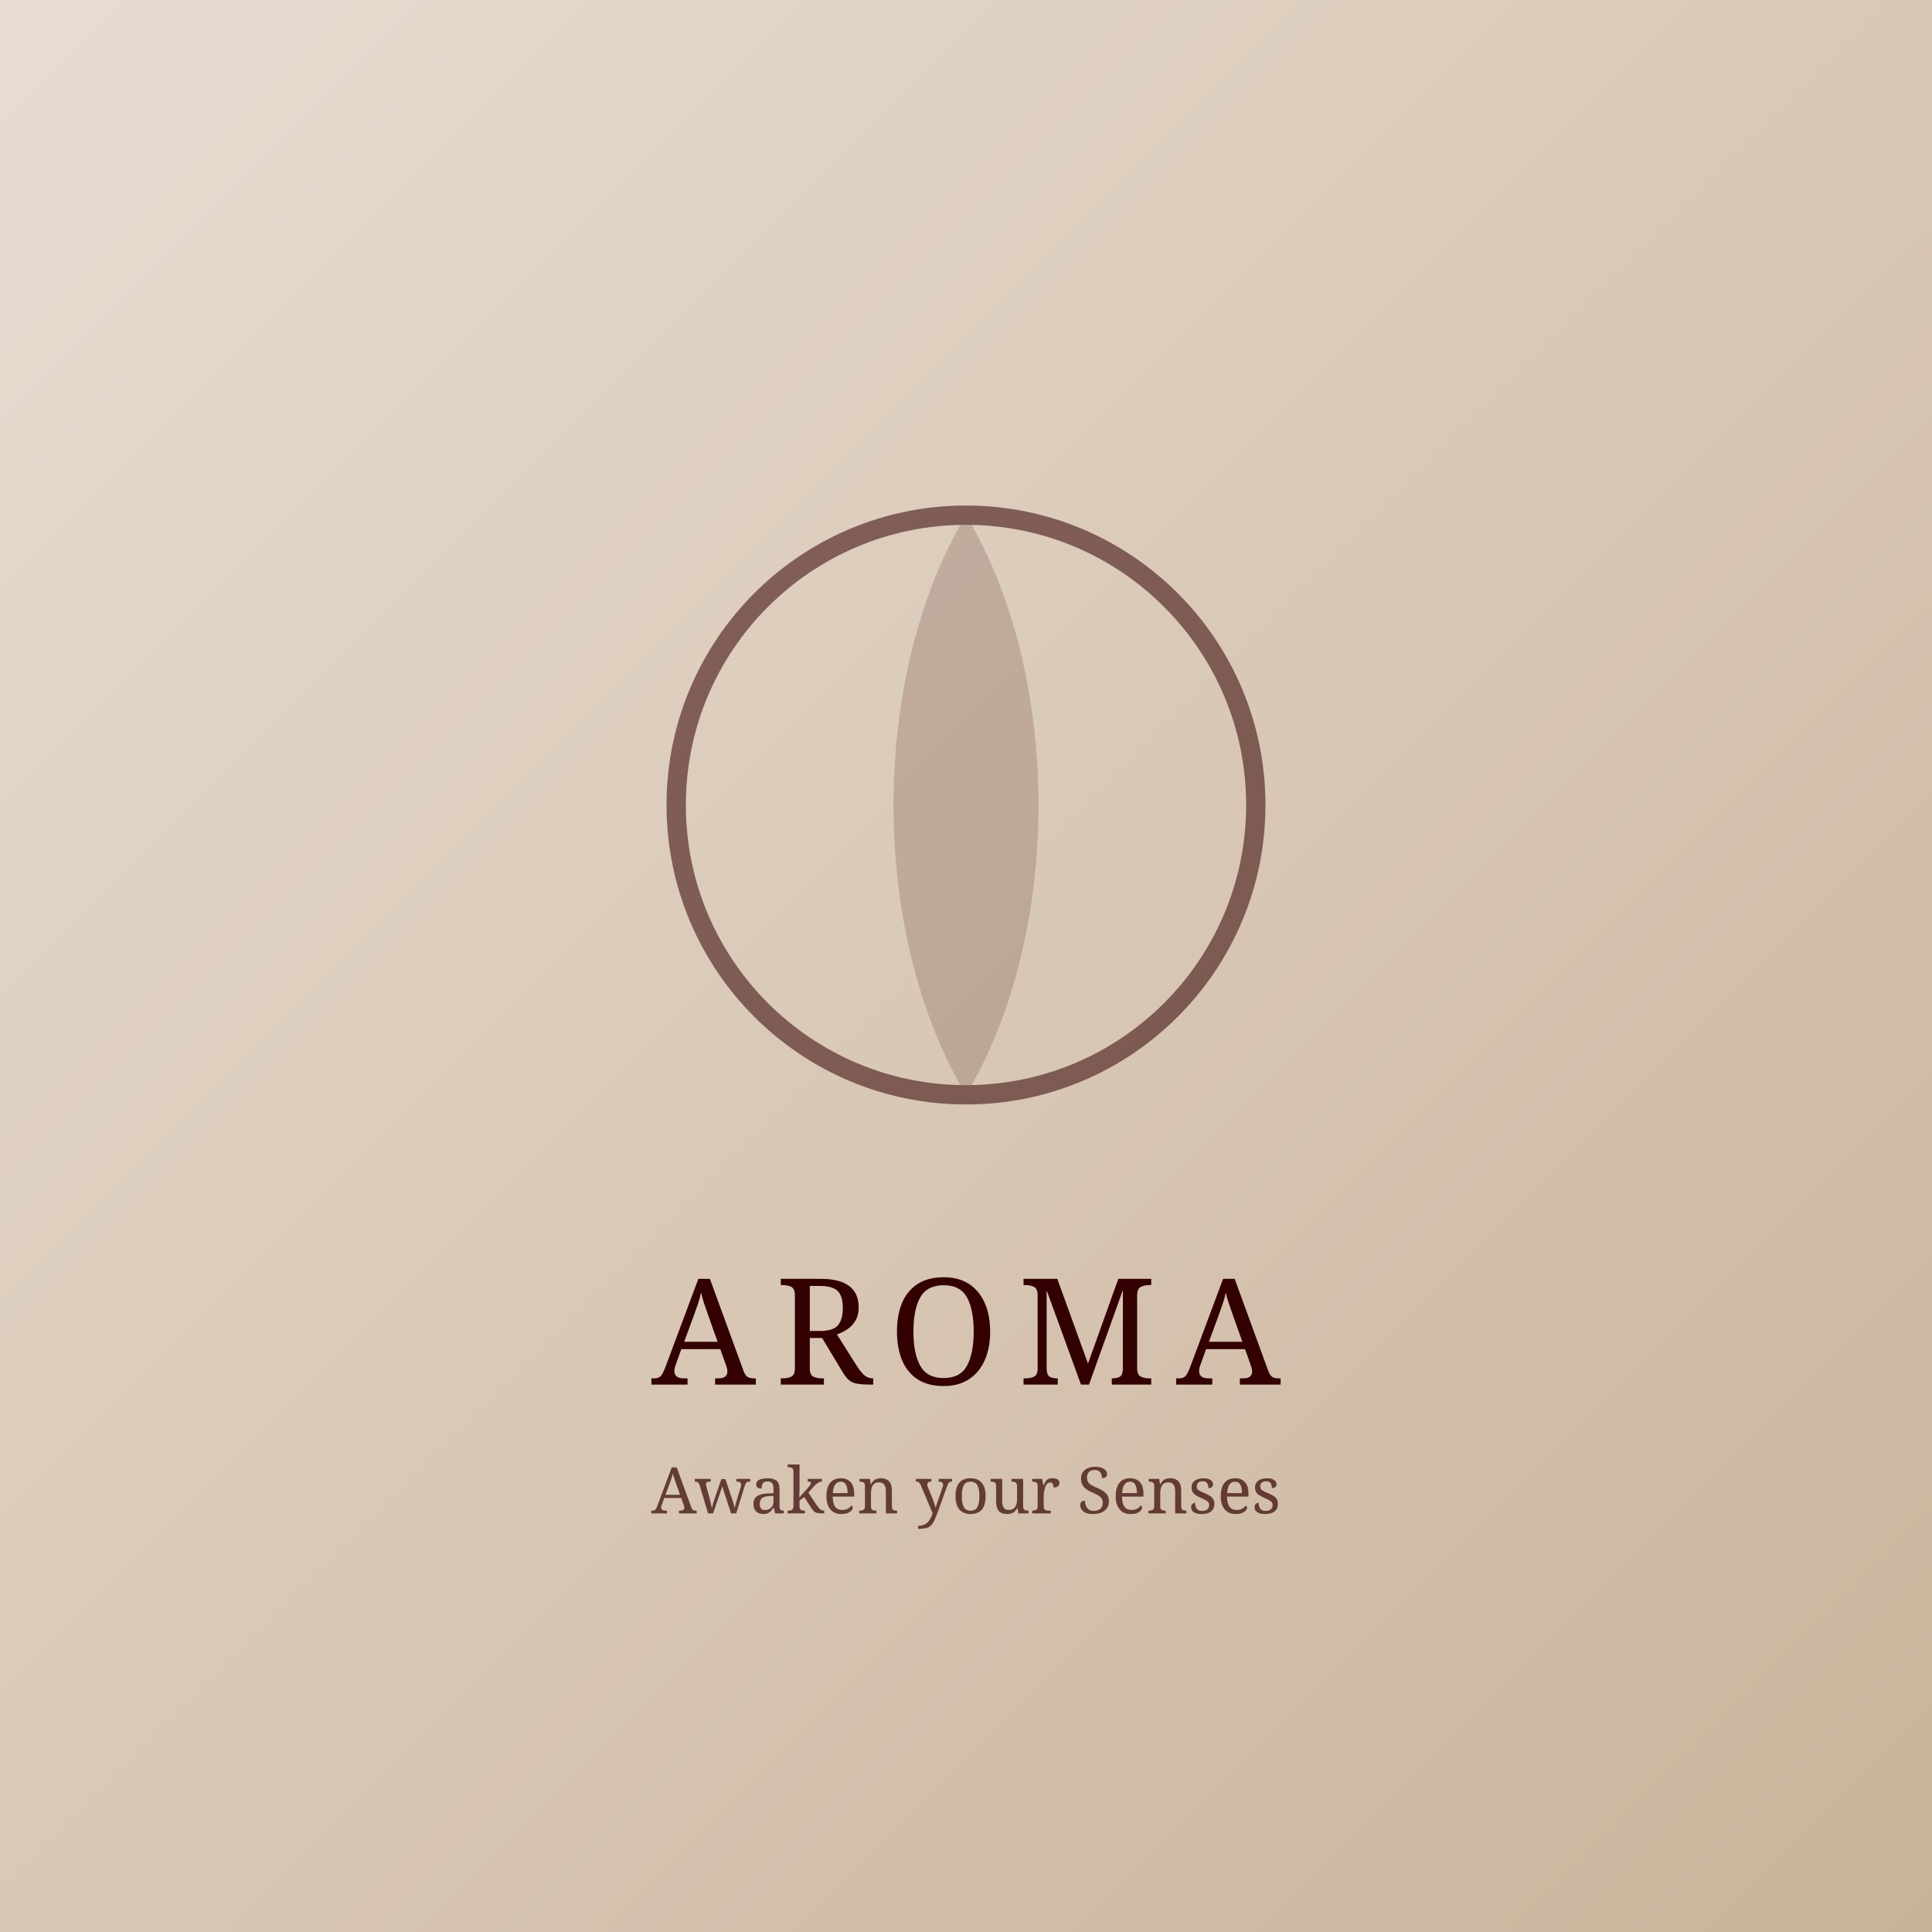
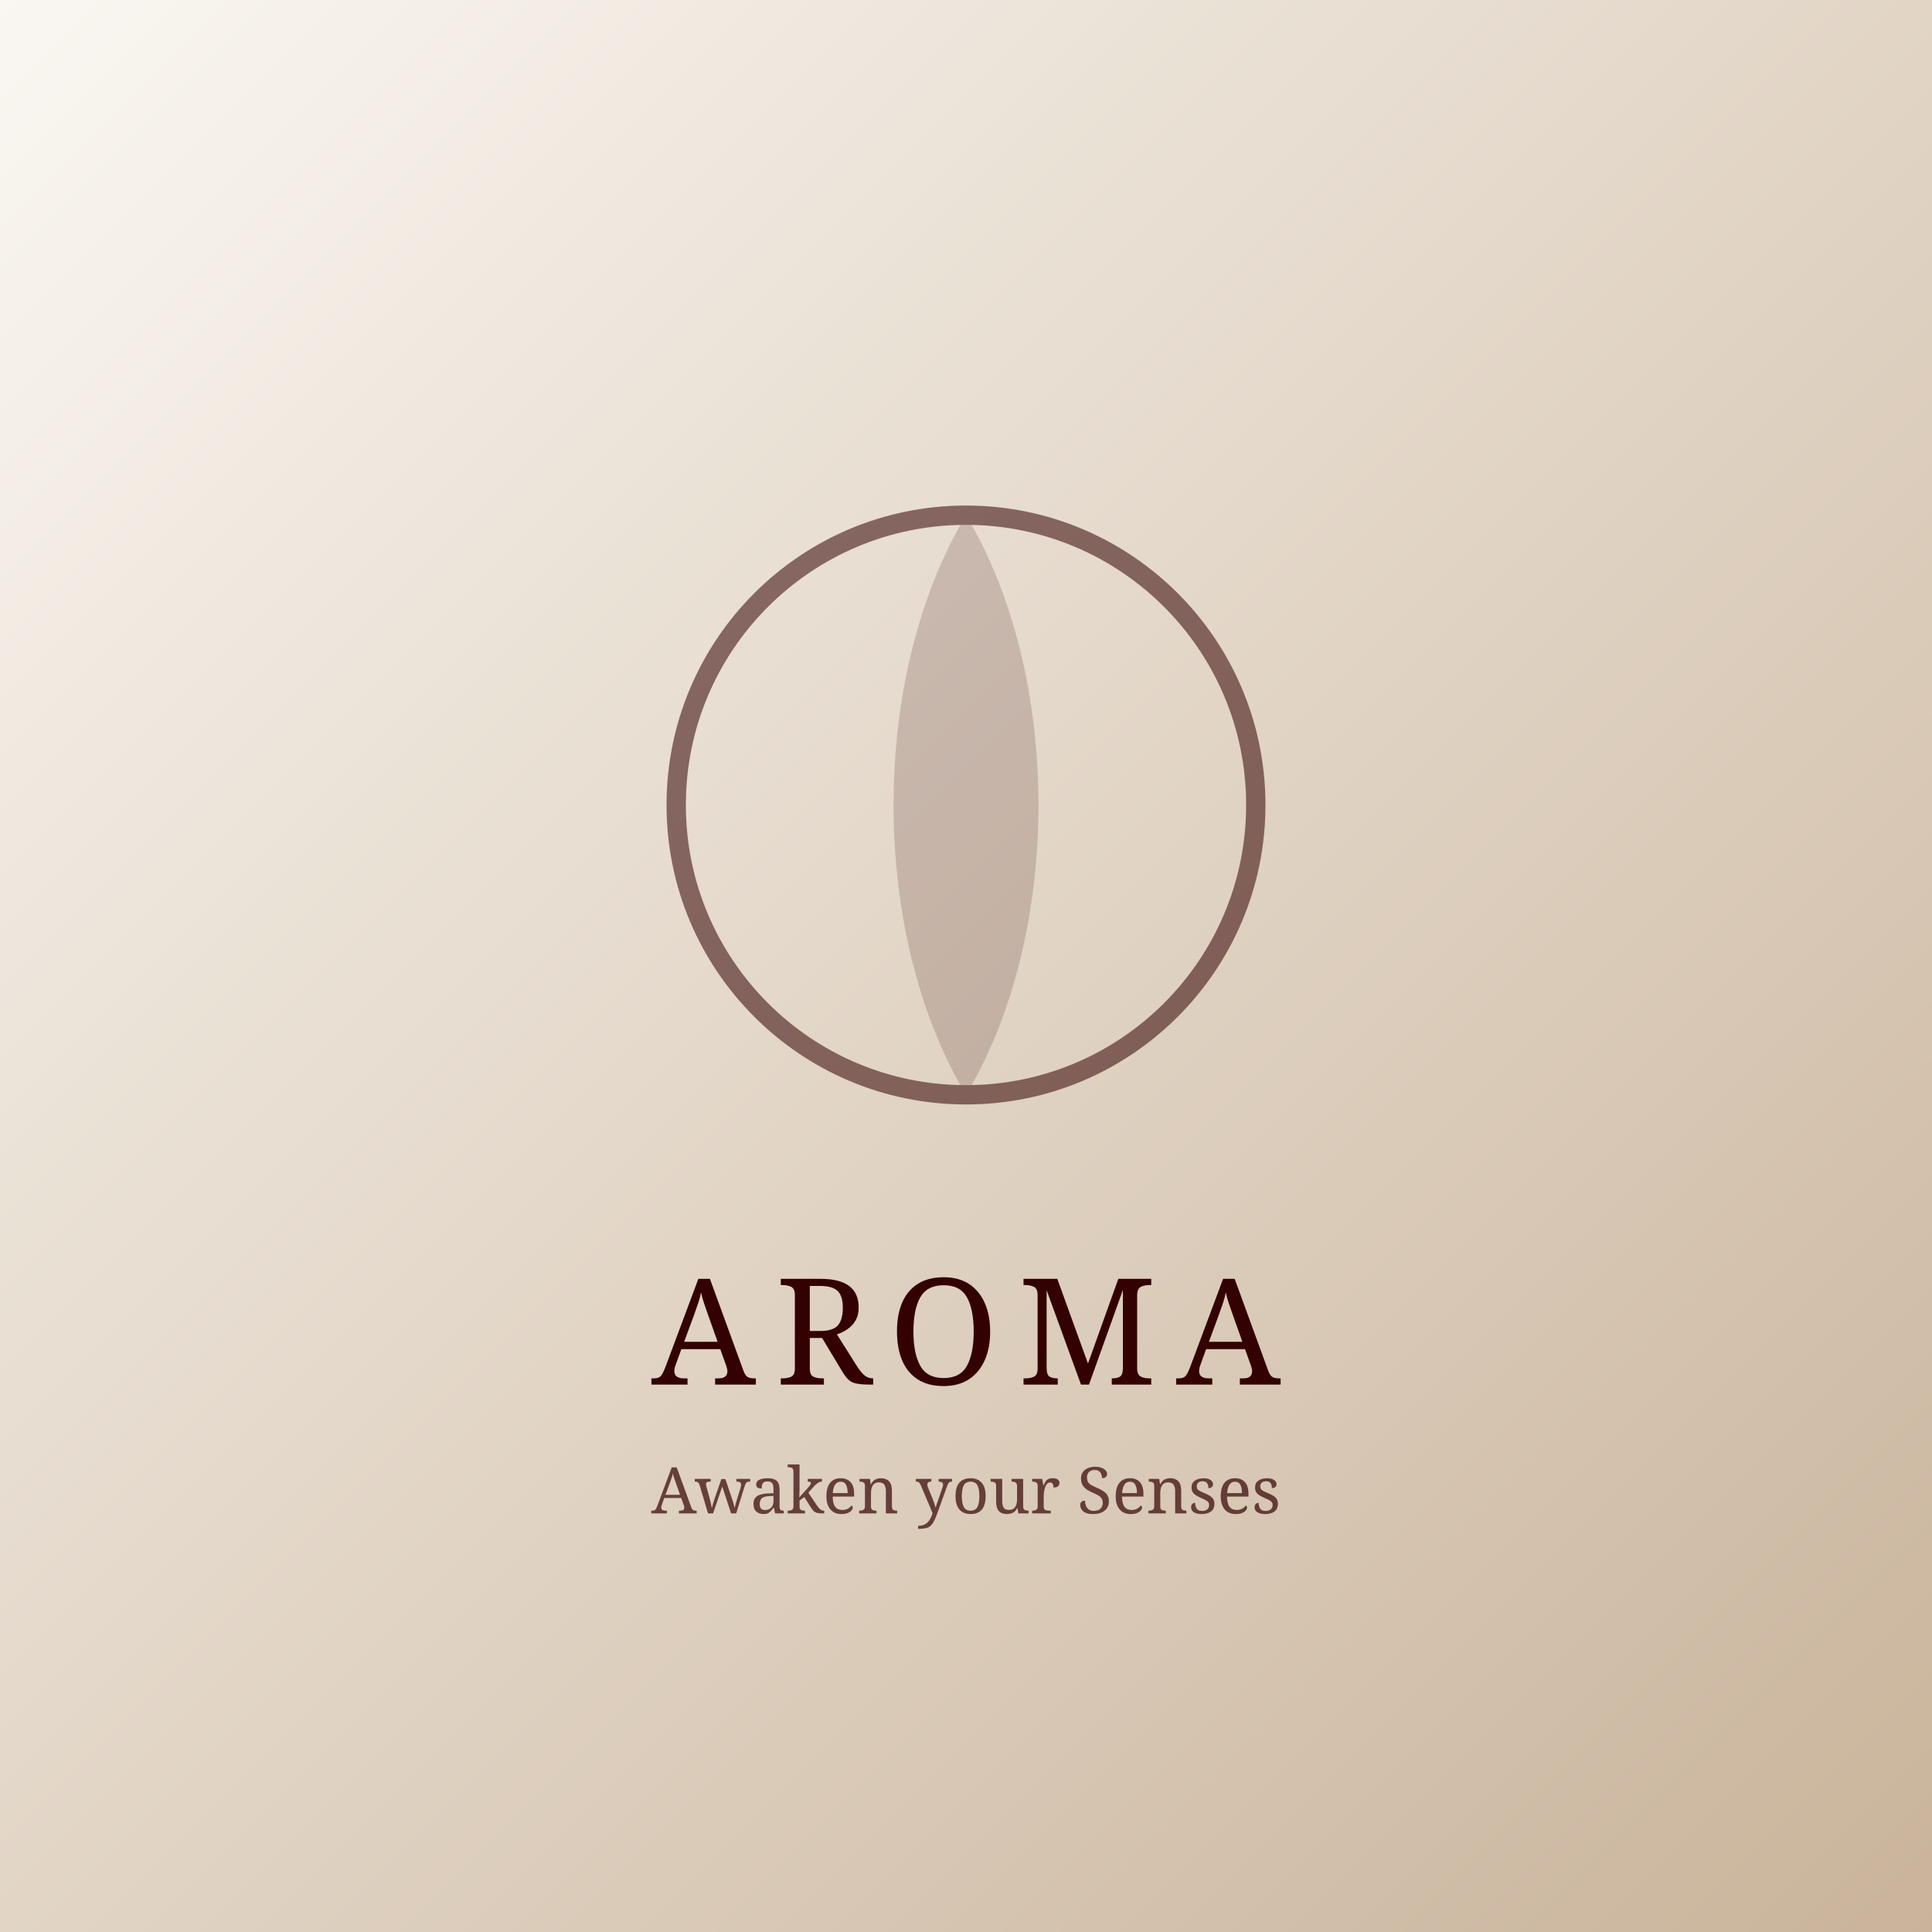
<svg xmlns="http://www.w3.org/2000/svg" viewBox="0 0 600 600" width="600" height="600" role="img" aria-label="Aroma product placeholder">
  <defs>
    <linearGradient id="g" x1="0" y1="0" x2="1" y2="1">
-       <stop offset="0" stop-color="#E8DDD2" />
+       <stop offset="0" stop-color="#FAF7F2" />
      <stop offset="1" stop-color="#C9B39A" />
    </linearGradient>
  </defs>
  <rect width="600" height="600" fill="url(#g)" />
  <g fill="none" stroke="#330101" stroke-width="6" opacity="0.55">
    <circle cx="300" cy="250" r="90" />
    <path d="M300 160 C 330 210 330 290 300 340 C 270 290 270 210 300 160 Z" fill="#330101" stroke="none" opacity="0.3" />
  </g>
  <text x="300" y="430" text-anchor="middle" font-family="Georgia, serif" font-size="46" letter-spacing="6" fill="#330101">AROMA</text>
  <text x="300" y="470" text-anchor="middle" font-family="Georgia, serif" font-size="20" fill="#330101" opacity="0.7">Awaken your Senses</text>
</svg>
